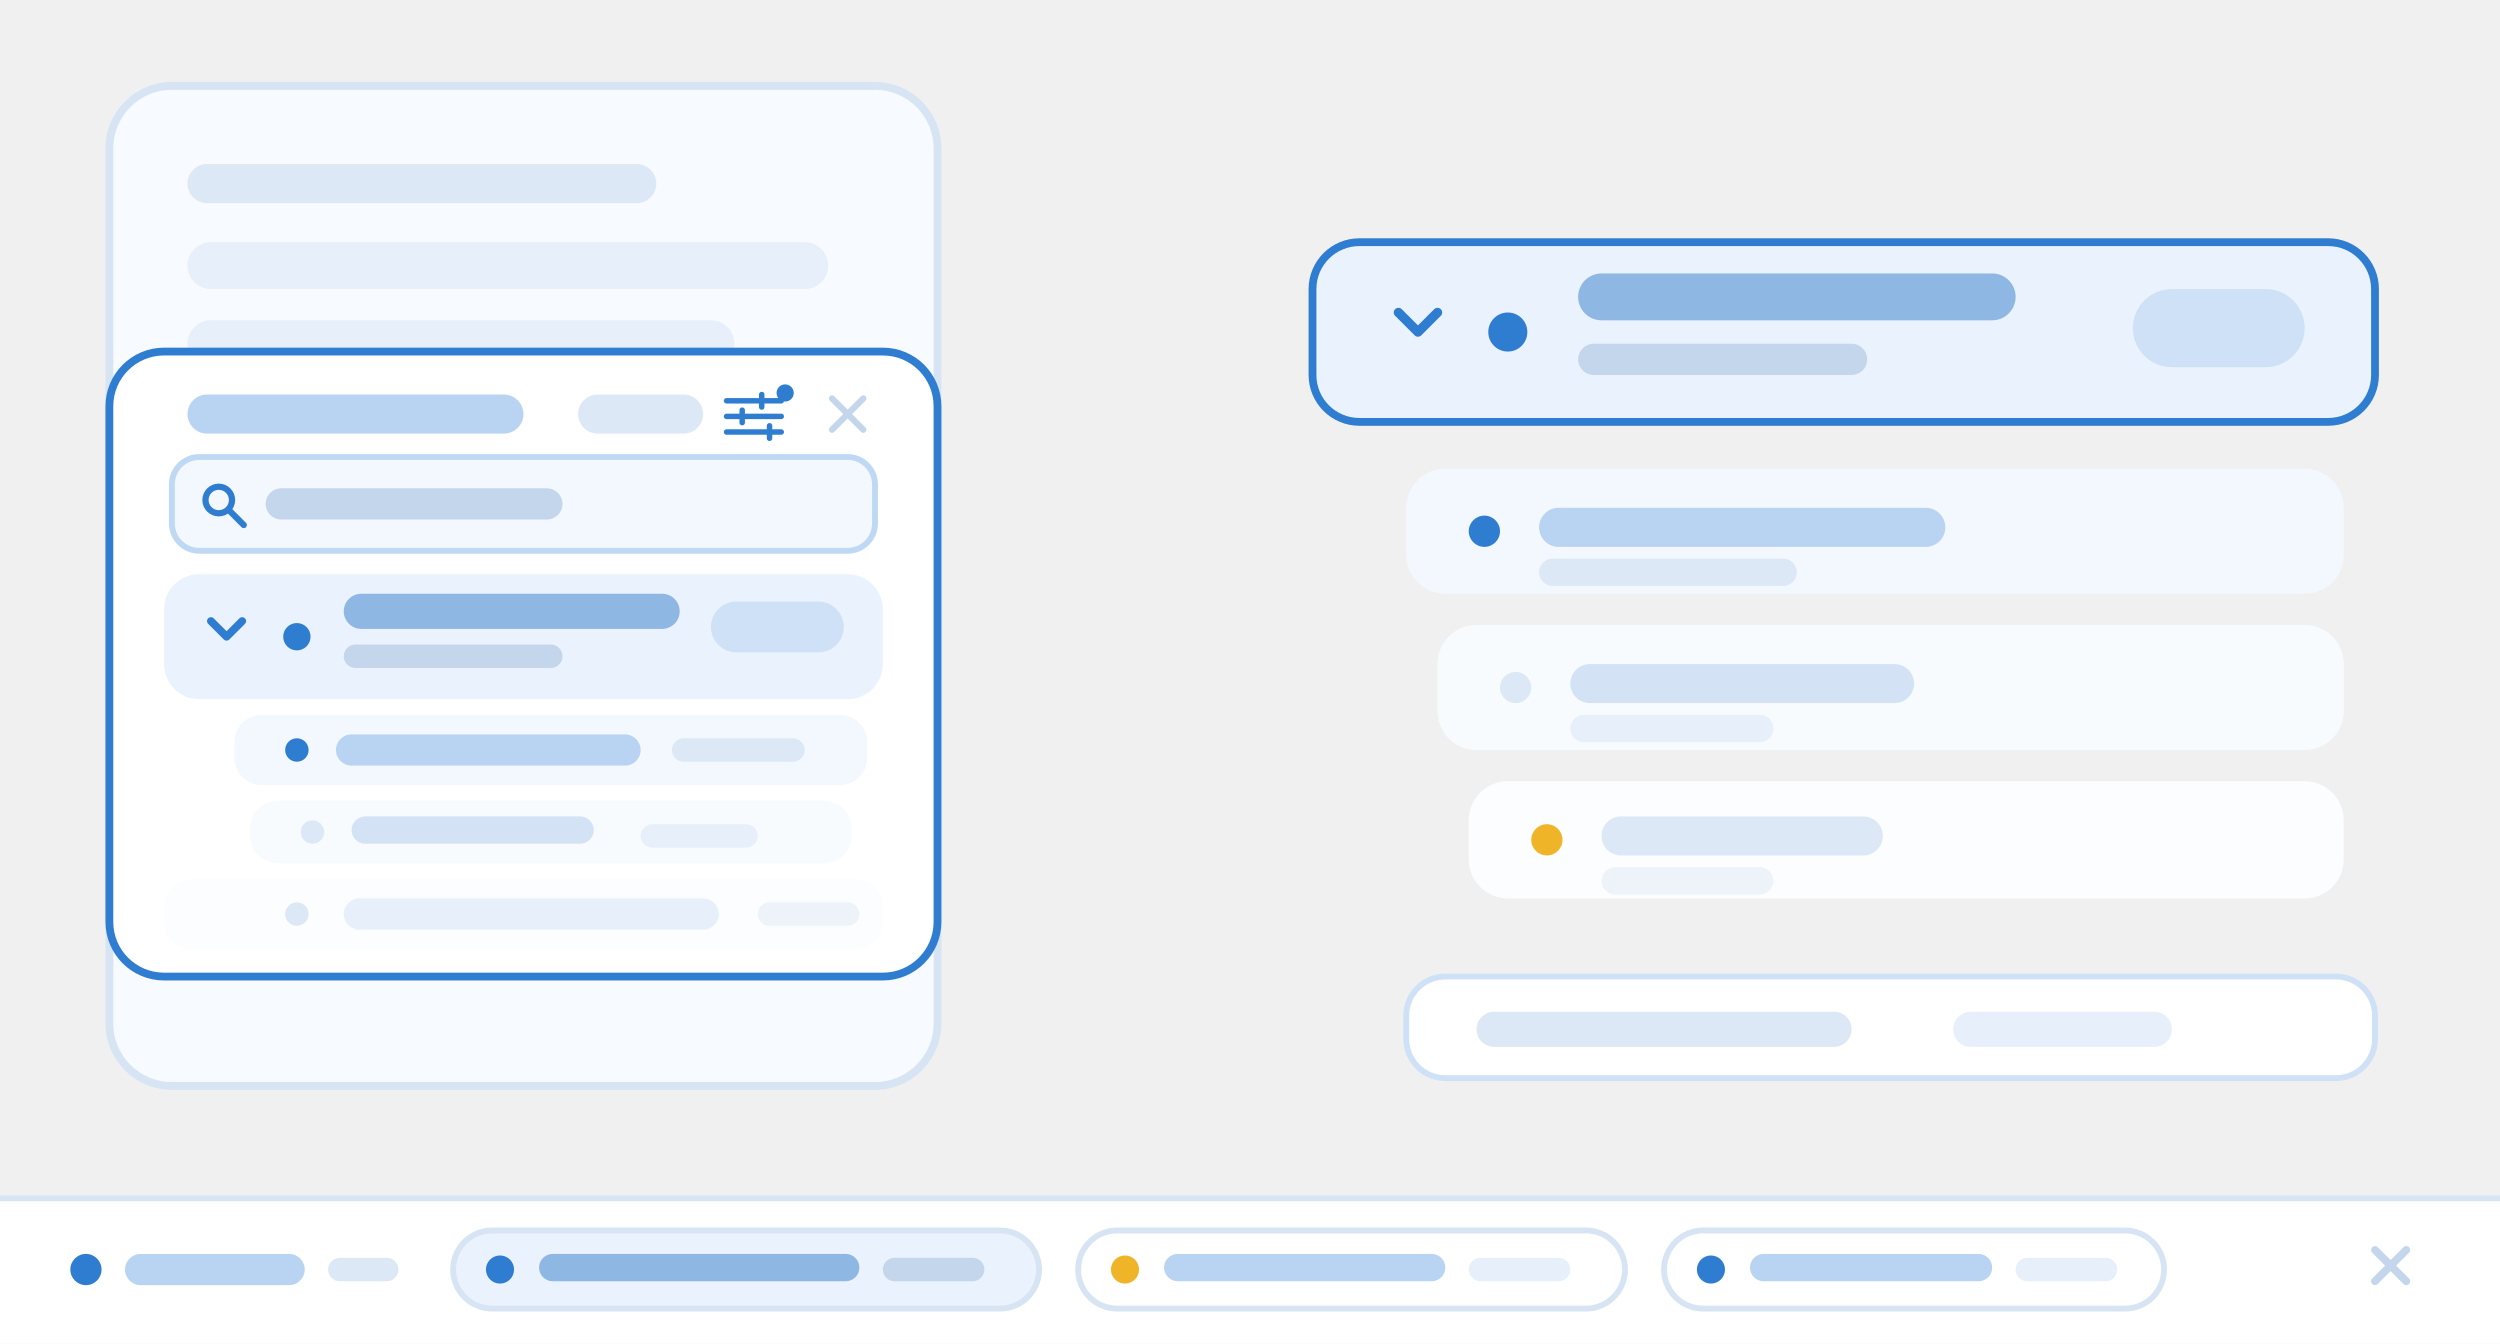
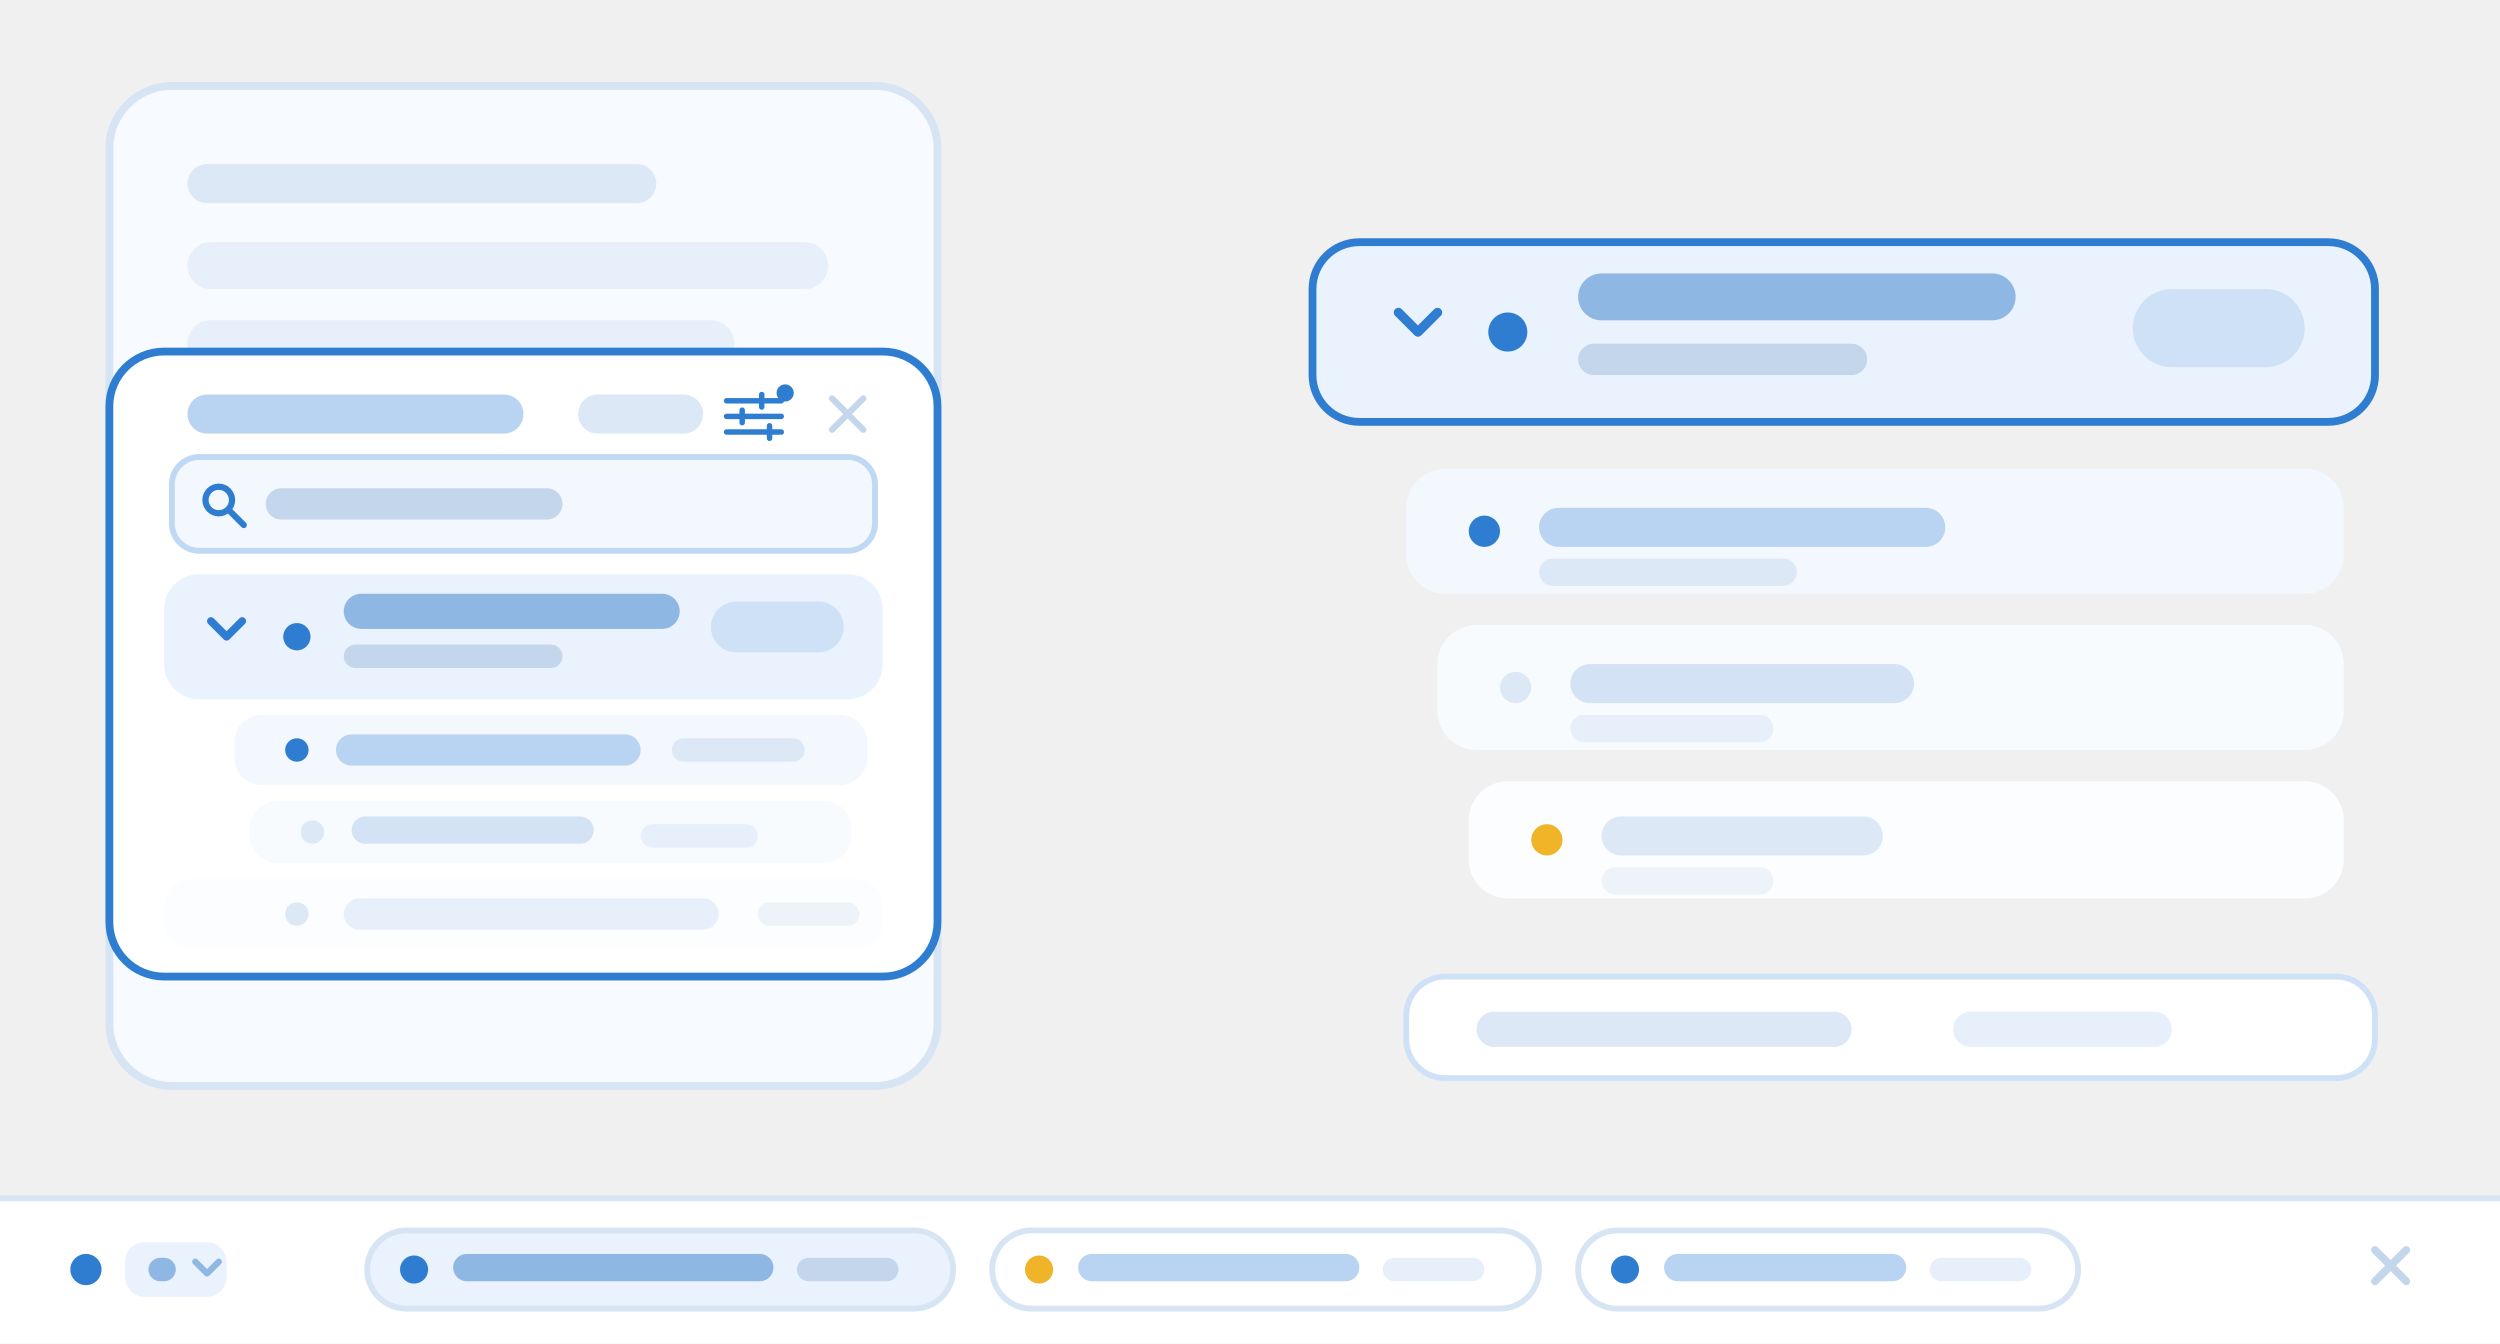
<svg xmlns="http://www.w3.org/2000/svg" width="640" height="344" viewBox="0 0 640 344" fill="none" role="img" aria-label="The recent sessions sheet floats over the sidebar list with a search field, a settings icon in its title bar, marked with a dot because a saved filter is on, keeping the subagent, range and live-bar switches folded away, one main session folding two subagent sessions under it, and a live bar along the bottom listing the sessions in progress">
  <rect x="28" y="22" width="212" height="256" rx="16" fill="#F7FAFE" stroke="#D7E4F4" stroke-width="2" />
  <rect x="48" y="42" width="120" height="10" rx="5" fill="#DCE8F6" />
  <rect x="48" y="62" width="164" height="12" rx="6" fill="#E6EFFA" />
  <rect x="48" y="82" width="140" height="12" rx="6" fill="#E6EFFA" />
  <rect x="28" y="90" width="212" height="160" rx="14" fill="#FFFFFF" stroke="#2F7DD1" stroke-width="2" />
  <rect x="48" y="101" width="86" height="10" rx="5" fill="#B9D3F2" />
  <rect x="148" y="101" width="32" height="10" rx="5" fill="#DCE8F6" />
  <path d="M186 102.6h14M195 101v3.2M186 106.6h14M190 105v3.2M186 110.6h14M197 109v3.2" stroke="#2F7DD1" stroke-width="1.4" stroke-linecap="round" />
  <circle cx="201" cy="100.6" r="2.2" fill="#2F7DD1" />
  <path d="m213 102 8 8m0-8-8 8" stroke="#C3D6EC" stroke-width="1.6" stroke-linecap="round" />
  <rect x="44" y="117" width="180" height="24" rx="7" fill="#F3F8FE" stroke="#BFD8F3" stroke-width="1.5" />
  <circle cx="56" cy="128" r="3.4" stroke="#2F7DD1" stroke-width="1.6" />
  <path d="m59 131 3.4 3.4" stroke="#2F7DD1" stroke-width="1.6" stroke-linecap="round" />
  <rect x="68" y="125" width="76" height="8" rx="4" fill="#C3D6EC" />
  <rect x="42" y="147" width="184" height="32" rx="9" fill="#EAF2FD" />
  <path d="M54 159l4 4 4-4" stroke="#2F7DD1" stroke-width="2" stroke-linecap="round" stroke-linejoin="round" />
  <circle cx="76" cy="163" r="3.5" fill="#2F7DD1" />
  <rect x="88" y="152" width="86" height="9" rx="4.5" fill="#8FB7E4" />
  <rect x="88" y="165" width="56" height="6" rx="3" fill="#C3D6EC" />
  <rect x="182" y="154" width="34" height="13" rx="6.5" fill="#CFE1F6" />
  <rect x="60" y="183" width="162" height="18" rx="7" fill="#F3F8FE" />
  <circle cx="76" cy="192" r="3" fill="#2F7DD1" />
  <rect x="86" y="188" width="78" height="8" rx="4" fill="#B9D3F2" />
  <rect x="172" y="189" width="34" height="6" rx="3" fill="#DCE8F6" />
  <rect x="64" y="205" width="154" height="16" rx="7" fill="#F8FBFE" />
  <circle cx="80" cy="213" r="3" fill="#DCE8F6" />
  <rect x="90" y="209" width="62" height="7" rx="3.5" fill="#D3E3F5" />
  <rect x="164" y="211" width="30" height="6" rx="3" fill="#E6EFFA" />
  <rect x="42" y="225" width="184" height="18" rx="7" fill="#FBFDFF" />
  <circle cx="76" cy="234" r="3" fill="#DCE8F6" />
  <rect x="88" y="230" width="96" height="8" rx="4" fill="#E6EFFA" />
  <rect x="194" y="231" width="26" height="6" rx="3" fill="#EEF3FA" />
  <rect x="336" y="62" width="272" height="46" rx="12" fill="#EAF2FD" stroke="#2F7DD1" stroke-width="2" />
  <path d="M358 80l5 5 5-5" stroke="#2F7DD1" stroke-width="2.4" stroke-linecap="round" stroke-linejoin="round" />
  <circle cx="386" cy="85" r="5" fill="#2F7DD1" />
  <rect x="404" y="70" width="112" height="12" rx="6" fill="#8FB7E4" />
  <rect x="404" y="88" width="74" height="8" rx="4" fill="#C3D6EC" />
  <rect x="546" y="74" width="44" height="20" rx="10" fill="#CFE1F6" />
  <rect x="360" y="120" width="240" height="32" rx="10" fill="#F3F8FE" />
  <circle cx="380" cy="136" r="4" fill="#2F7DD1" />
  <rect x="394" y="130" width="104" height="10" rx="5" fill="#B9D3F2" />
  <rect x="394" y="143" width="66" height="7" rx="3.5" fill="#DCE8F6" />
  <rect x="368" y="160" width="232" height="32" rx="10" fill="#F8FBFE" />
  <circle cx="388" cy="176" r="4" fill="#DCE8F6" />
  <rect x="402" y="170" width="88" height="10" rx="5" fill="#D3E3F5" />
  <rect x="402" y="183" width="52" height="7" rx="3.5" fill="#E6EFFA" />
  <rect x="376" y="200" width="224" height="30" rx="10" fill="#FBFDFF" />
  <circle cx="396" cy="215" r="4" fill="#F0B429" />
  <rect x="410" y="209" width="72" height="10" rx="5" fill="#DCE8F6" />
  <rect x="410" y="222" width="44" height="7" rx="3.5" fill="#EEF3FA" />
  <rect x="360" y="250" width="248" height="26" rx="10" fill="#FFFFFF" stroke="#CFE1F6" stroke-width="1.5" />
  <rect x="378" y="259" width="96" height="9" rx="4.5" fill="#DCE8F6" />
  <rect x="500" y="259" width="56" height="9" rx="4.5" fill="#E6EFFA" />
  <rect x="0" y="306" width="640" height="38" fill="#FFFFFF" />
  <rect x="0" y="306" width="640" height="1.5" fill="#D7E4F4" />
  <circle cx="22" cy="325" r="4" fill="#2F7DD1" />
-   <rect x="32" y="321" width="46" height="8" rx="4" fill="#B9D3F2" />
-   <rect x="84" y="322" width="18" height="6" rx="3" fill="#DCE8F6" />
-   <rect x="116" y="315" width="150" height="20" rx="10" fill="#EAF2FD" stroke="#D7E4F4" stroke-width="1.5" />
-   <circle cx="128" cy="325" r="3.6" fill="#2F7DD1" />
-   <rect x="138" y="321" width="82" height="7" rx="3.5" fill="#8FB7E4" />
-   <rect x="226" y="322" width="26" height="6" rx="3" fill="#C3D6EC" />
-   <rect x="276" y="315" width="140" height="20" rx="10" fill="#FFFFFF" stroke="#D7E4F4" stroke-width="1.5" />
-   <circle cx="288" cy="325" r="3.6" fill="#F0B429" />
-   <rect x="298" y="321" width="72" height="7" rx="3.5" fill="#B9D3F2" />
-   <rect x="376" y="322" width="26" height="6" rx="3" fill="#E6EFFA" />
-   <rect x="426" y="315" width="128" height="20" rx="10" fill="#FFFFFF" stroke="#D7E4F4" stroke-width="1.5" />
-   <circle cx="438" cy="325" r="3.6" fill="#2F7DD1" />
-   <rect x="448" y="321" width="62" height="7" rx="3.5" fill="#B9D3F2" />
-   <rect x="516" y="322" width="26" height="6" rx="3" fill="#E6EFFA" />
+   <rect x="32" y="318" width="26" height="14" rx="5" fill="#EAF2FD" />
+   <rect x="38" y="322" width="7" height="6" rx="3" fill="#8FB7E4" />
+   <path d="m50 323 3 3 3-3" stroke="#8FB7E4" stroke-width="1.6" stroke-linecap="round" stroke-linejoin="round" />
+   <rect x="94" y="315" width="150" height="20" rx="10" fill="#EAF2FD" stroke="#D7E4F4" stroke-width="1.5" />
+   <circle cx="106" cy="325" r="3.6" fill="#2F7DD1" />
+   <rect x="116" y="321" width="82" height="7" rx="3.5" fill="#8FB7E4" />
+   <rect x="204" y="322" width="26" height="6" rx="3" fill="#C3D6EC" />
+   <rect x="254" y="315" width="140" height="20" rx="10" fill="#FFFFFF" stroke="#D7E4F4" stroke-width="1.5" />
+   <circle cx="266" cy="325" r="3.6" fill="#F0B429" />
+   <rect x="276" y="321" width="72" height="7" rx="3.5" fill="#B9D3F2" />
+   <rect x="354" y="322" width="26" height="6" rx="3" fill="#E6EFFA" />
+   <rect x="404" y="315" width="128" height="20" rx="10" fill="#FFFFFF" stroke="#D7E4F4" stroke-width="1.5" />
+   <circle cx="416" cy="325" r="3.6" fill="#2F7DD1" />
+   <rect x="426" y="321" width="62" height="7" rx="3.5" fill="#B9D3F2" />
+   <rect x="494" y="322" width="26" height="6" rx="3" fill="#E6EFFA" />
  <path d="m608 320 8 8m0-8-8 8" stroke="#C3D6EC" stroke-width="2" stroke-linecap="round" />
</svg>
